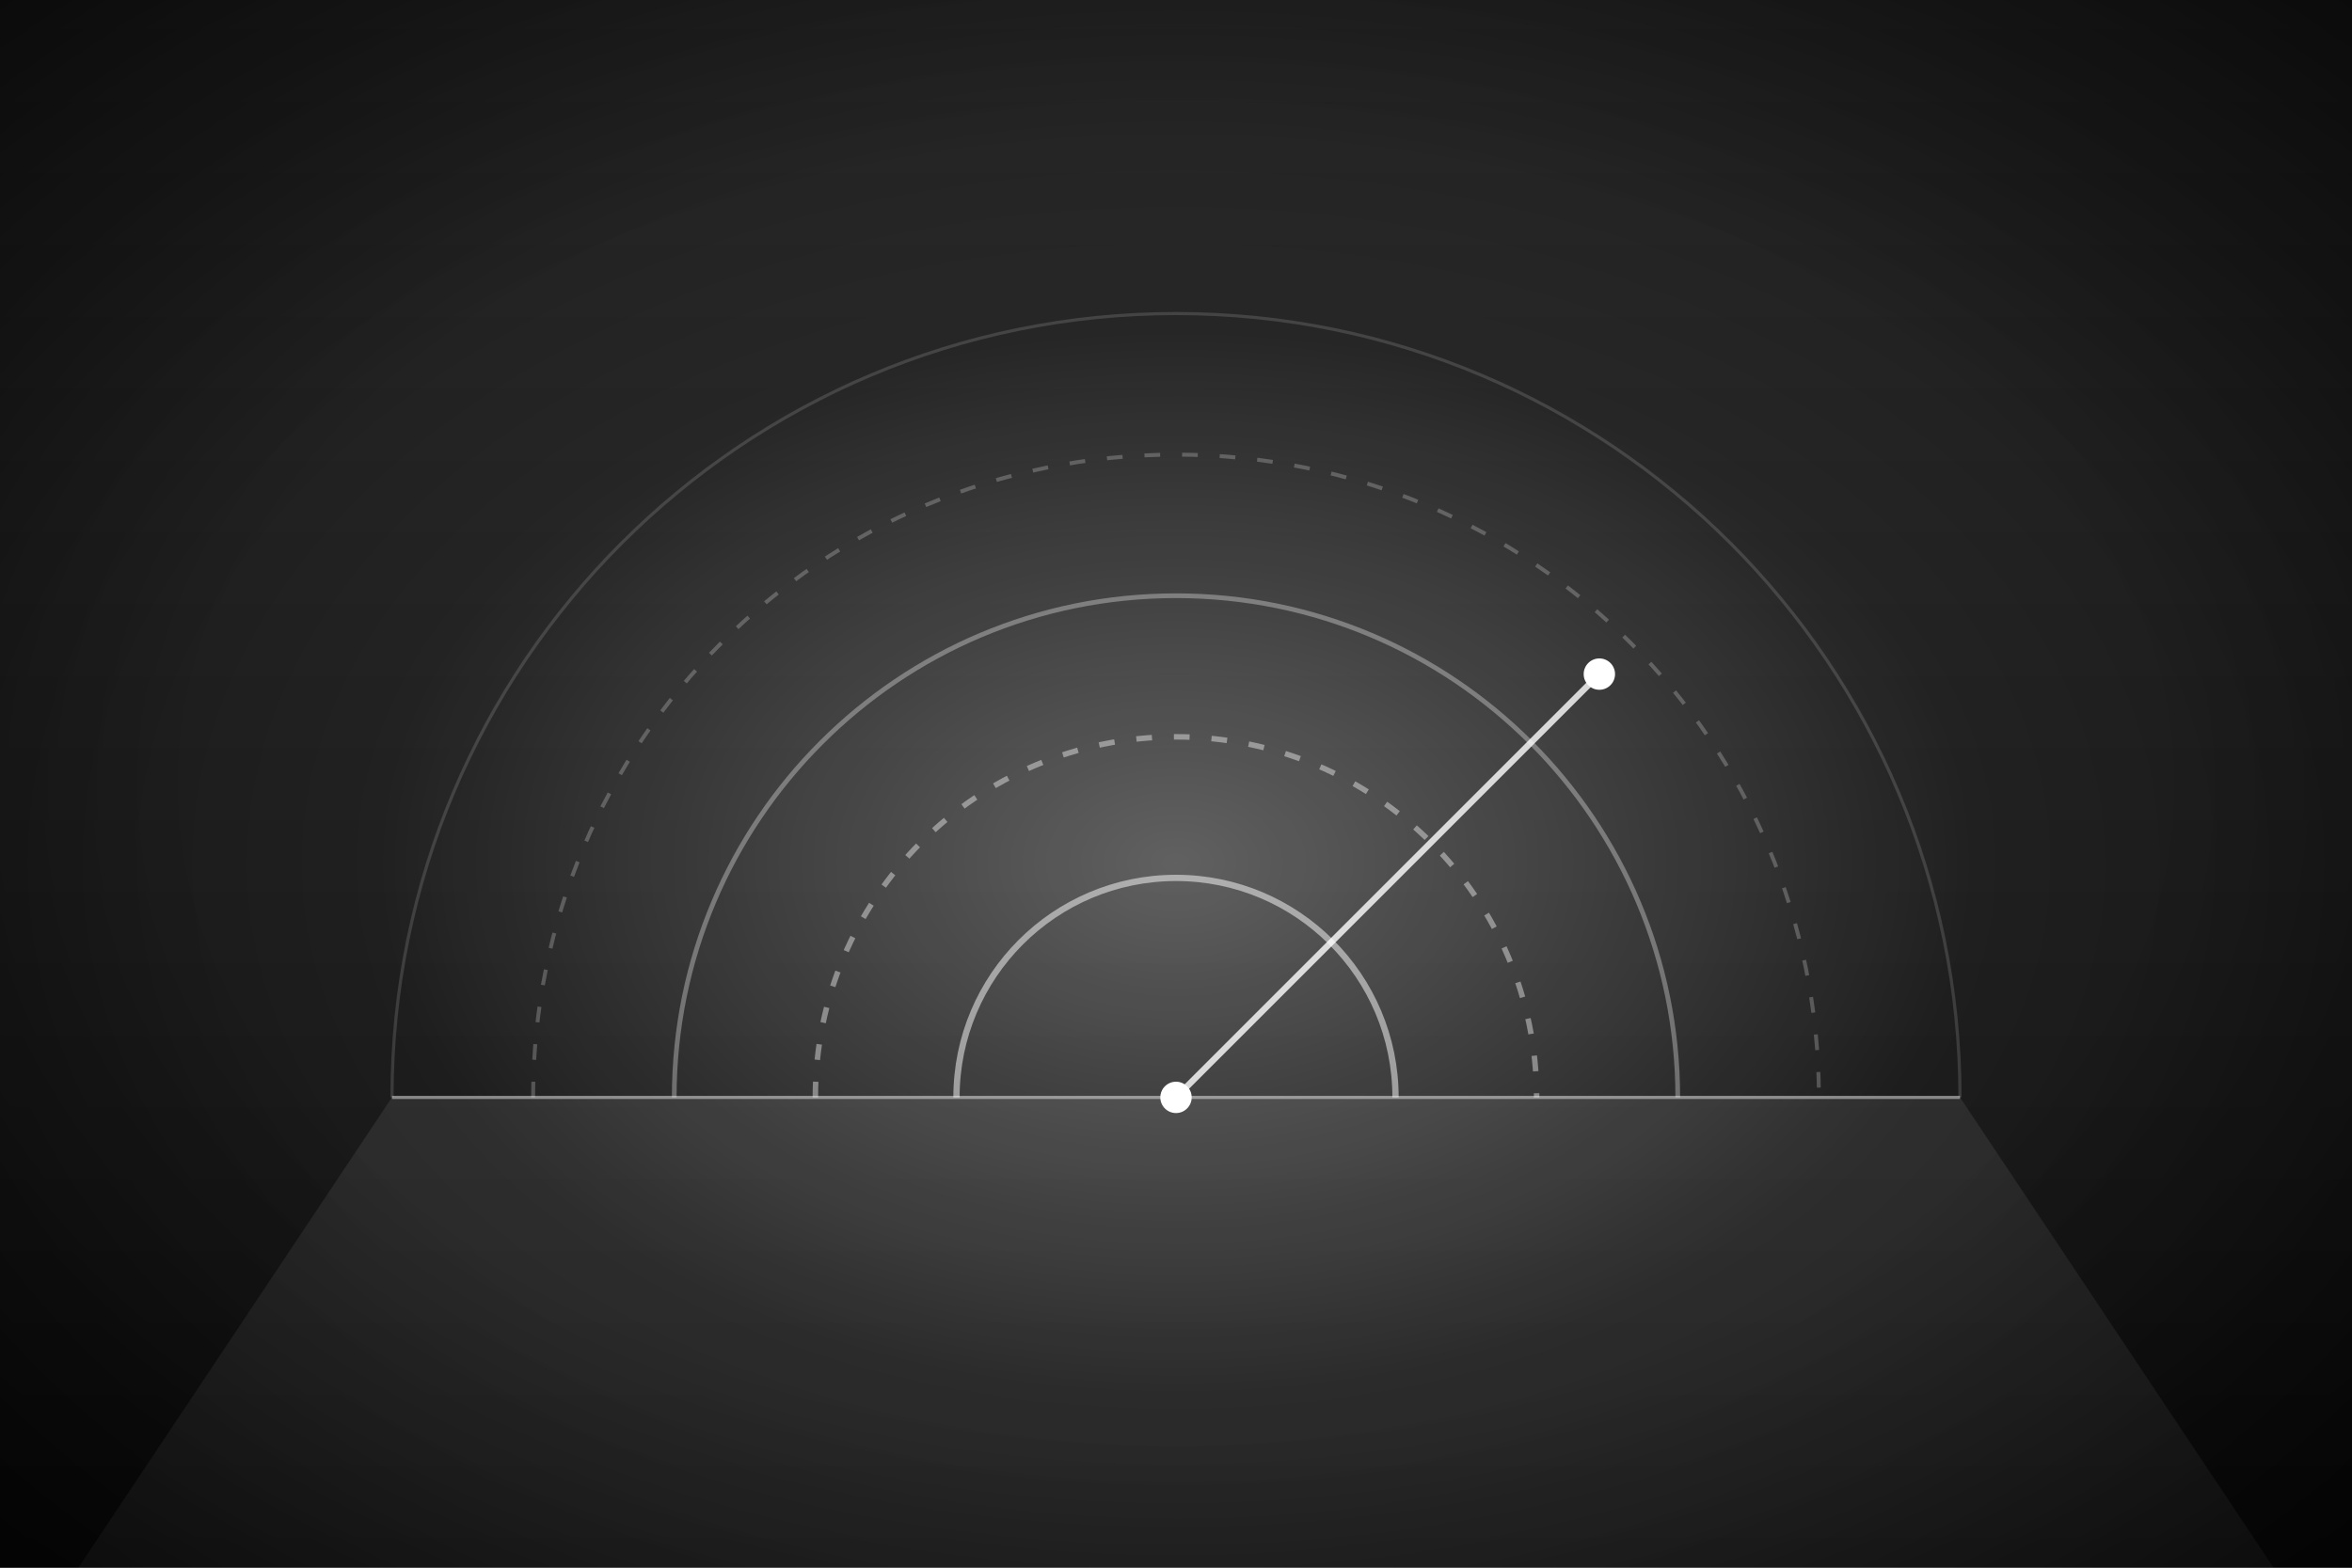
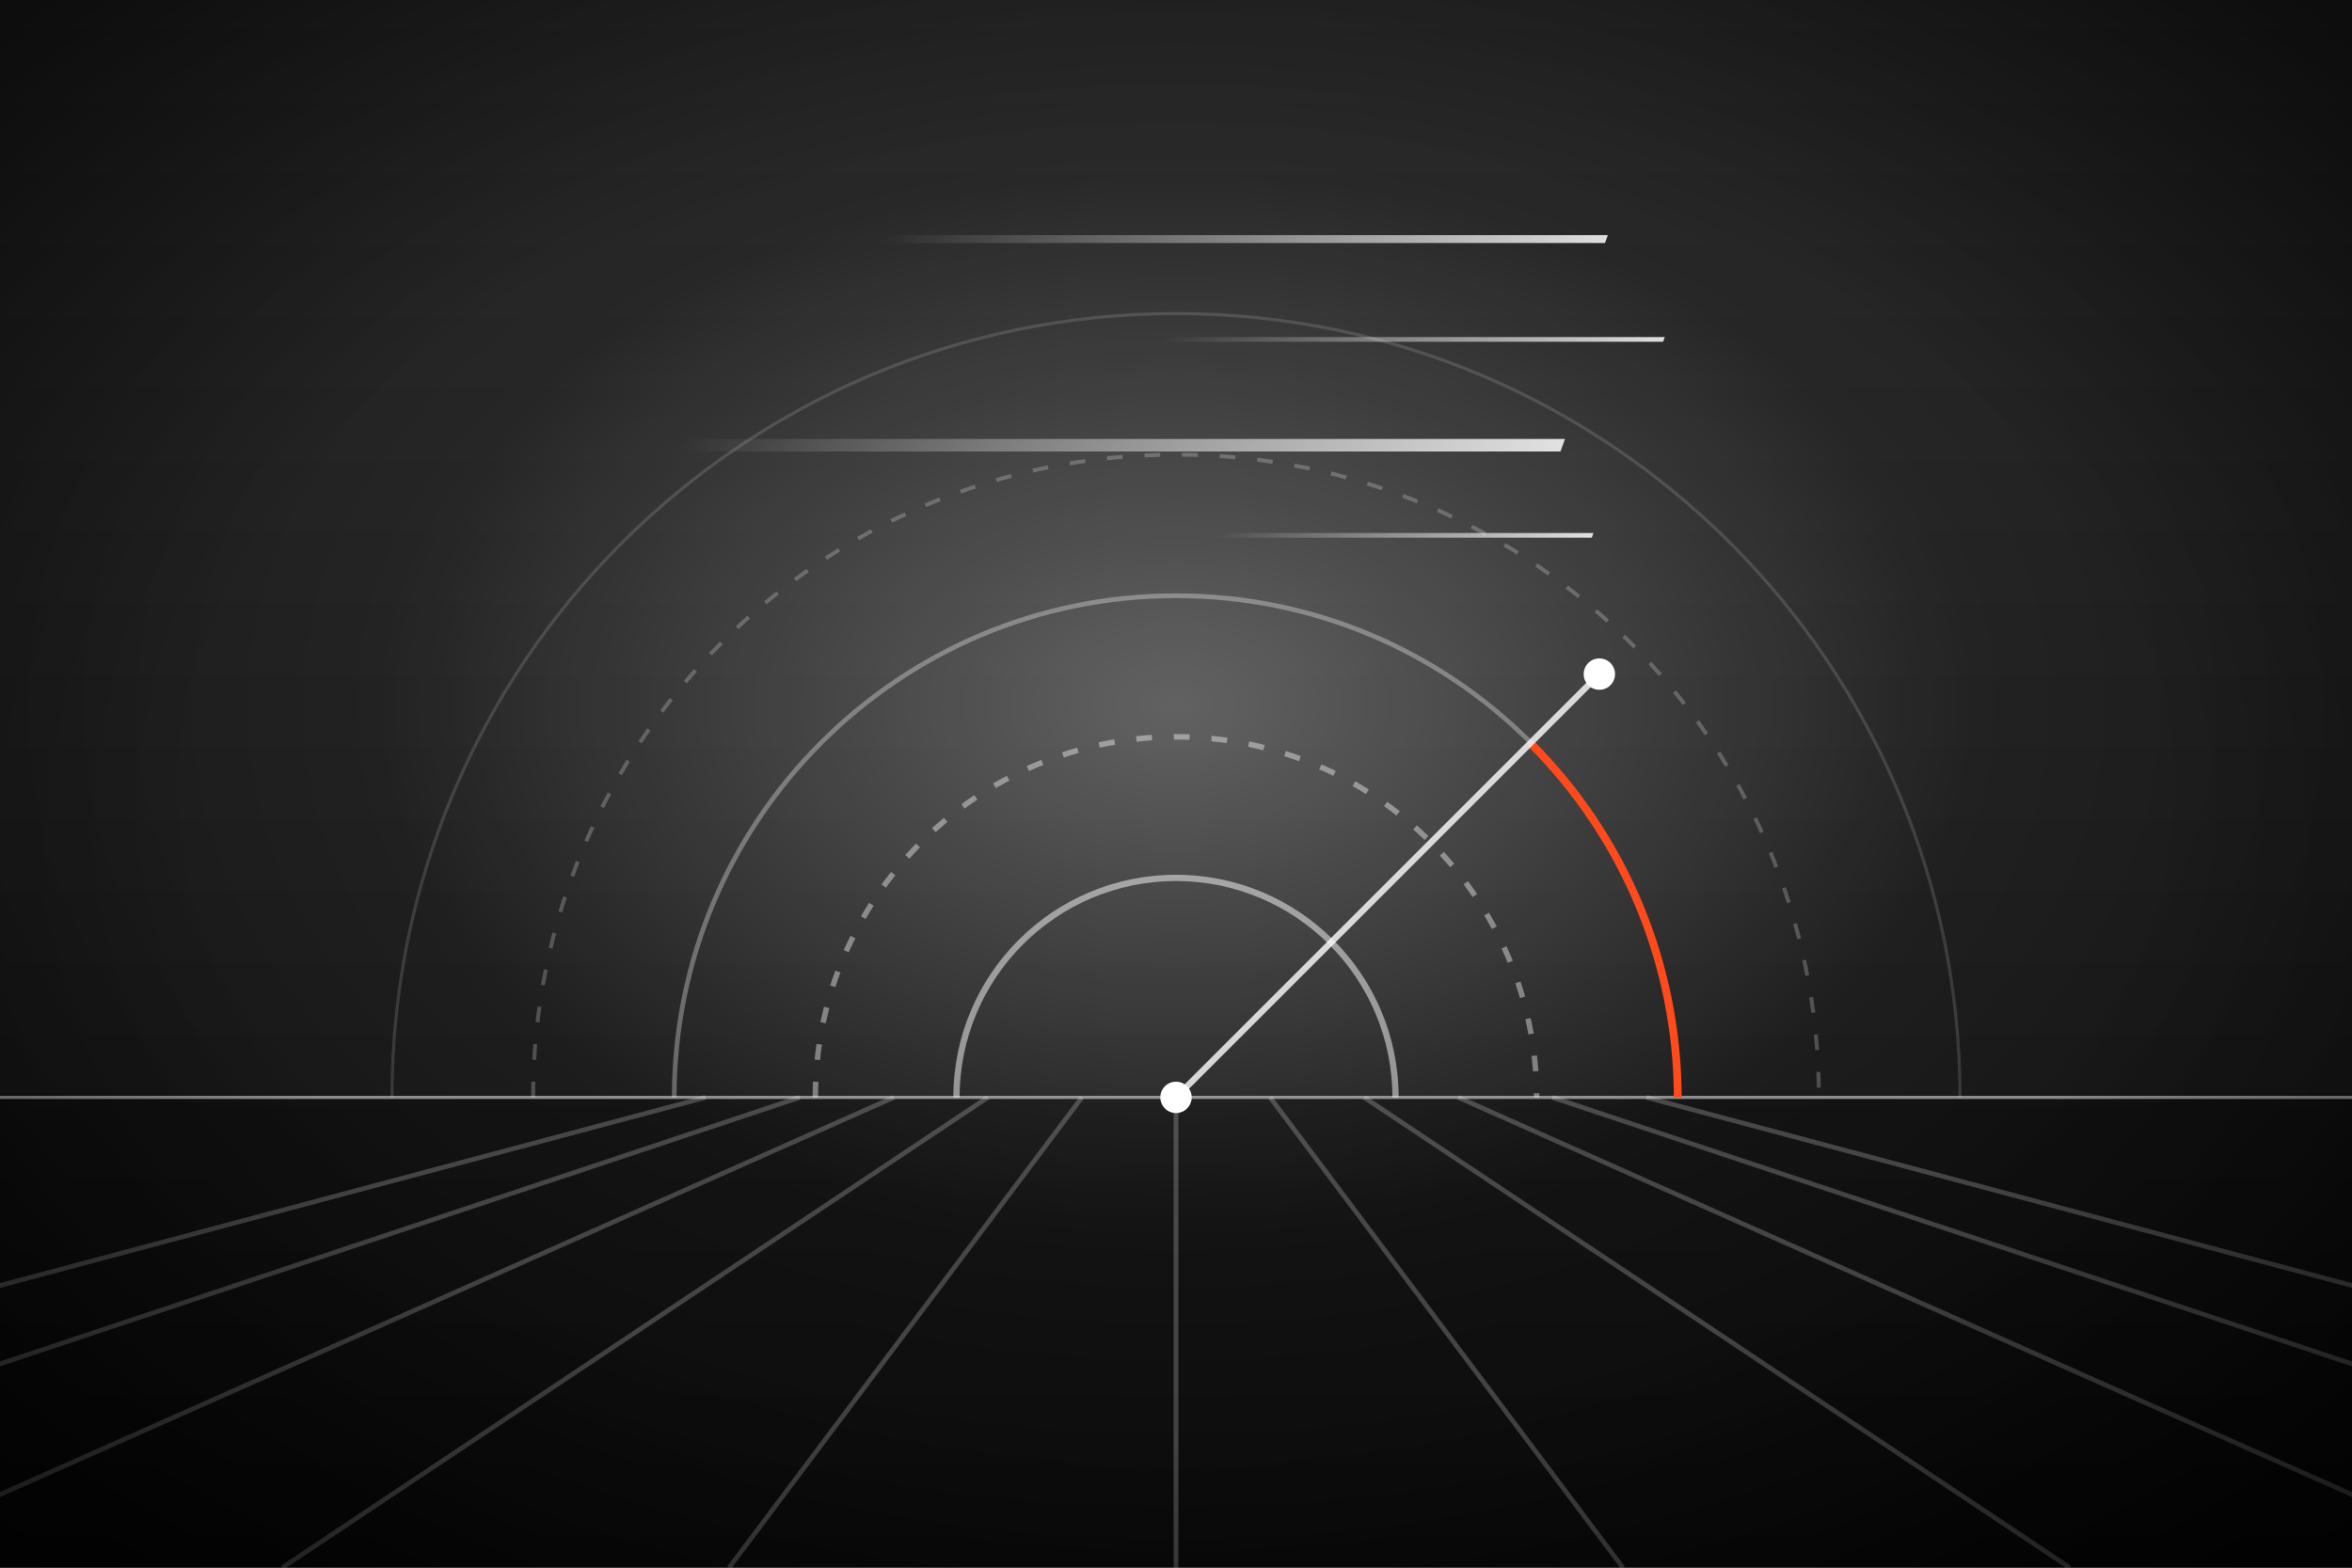
<svg xmlns="http://www.w3.org/2000/svg" viewBox="0 0 1500 1000" width="1500" height="1000" preserveAspectRatio="xMidYMid slice">
  <defs>
    <linearGradient id="bg" x1="0" y1="0" x2="0" y2="1">
      <stop offset="0" stop-color="#1b1b1b" />
      <stop offset="1" stop-color="#050505" />
    </linearGradient>
-     <radialGradient id="spot" cx="0.5" cy="0.55" r="0.75">
+     <radialGradient id="spot" cx="0.5" cy="0.45" r="0.75">
      <stop offset="0" stop-color="#fff" stop-opacity=".34" />
      <stop offset=".45" stop-color="#fff" stop-opacity=".07" />
      <stop offset="1" stop-color="#fff" stop-opacity="0" />
    </radialGradient>
    <radialGradient id="vig" cx=".5" cy=".5" r=".75">
      <stop offset=".55" stop-color="#000" stop-opacity="0" />
      <stop offset="1" stop-color="#000" stop-opacity=".7" />
    </radialGradient>
    <linearGradient id="metal" x1="0" y1="0" x2="0" y2="1">
      <stop offset="0" stop-color="#f2f2f2" />
      <stop offset=".5" stop-color="#8a8a8a" />
      <stop offset="1" stop-color="#2a2a2a" />
    </linearGradient>
    <linearGradient id="fade" x1="0" y1="0" x2="1" y2="0">
      <stop offset="0" stop-color="#fff" stop-opacity="0" />
      <stop offset="1" stop-color="#fff" stop-opacity=".85" />
    </linearGradient>
+     <linearGradient id="fadeA" x1="0" y1="0" x2="1" y2="0">
+       <stop offset="0" stop-color="#ff4a1c" stop-opacity="0" />
+       <stop offset="1" stop-color="#ff4a1c" stop-opacity=".95" />
+     </linearGradient>
  </defs>
  <rect width="1500" height="1000" fill="url(#bg)" />
  <rect width="1500" height="1000" fill="url(#spot)" />
-   <polygon points="250,700 1250,700 1450,1000 50,1000" fill="#fff" fill-opacity=".08" />
-   <line x1="250" y1="700" x2="1250" y2="700" stroke="#fff" stroke-opacity=".45" stroke-width="2" />
-   <path d="M 610 700 A 140 140 0 0 1 890 700" fill="none" stroke="#fff" stroke-opacity="0.50" stroke-width="4.0" stroke-dasharray="none" />
+   <rect y="700" width="1500" height="300" fill="#000" fill-opacity="0.3" />
+   <line x1="450" y1="700" x2="-675" y2="1000" stroke="#fff" stroke-opacity="0.22" stroke-width="3" />
+   <line x1="510" y1="700" x2="-390" y2="1000" stroke="#fff" stroke-opacity="0.22" stroke-width="3" />
+   <line x1="570" y1="700" x2="-105" y2="1000" stroke="#fff" stroke-opacity="0.22" stroke-width="3" />
+   <line x1="630" y1="700" x2="180" y2="1000" stroke="#fff" stroke-opacity="0.22" stroke-width="3" />
+   <line x1="690" y1="700" x2="465" y2="1000" stroke="#fff" stroke-opacity="0.22" stroke-width="3" />
+   <line x1="750" y1="700" x2="750" y2="1000" stroke="#fff" stroke-opacity="0.22" stroke-width="3" />
+   <line x1="810" y1="700" x2="1035" y2="1000" stroke="#fff" stroke-opacity="0.22" stroke-width="3" />
+   <line x1="870" y1="700" x2="1320" y2="1000" stroke="#fff" stroke-opacity="0.22" stroke-width="3" />
+   <line x1="930" y1="700" x2="1605" y2="1000" stroke="#fff" stroke-opacity="0.22" stroke-width="3" />
+   <line x1="990" y1="700" x2="1890" y2="1000" stroke="#fff" stroke-opacity="0.22" stroke-width="3" />
+   <line x1="1050" y1="700" x2="2175" y2="1000" stroke="#fff" stroke-opacity="0.22" stroke-width="3" />
+   <line x1="0" y1="700" x2="1500" y2="700" stroke="#fff" stroke-opacity=".5" stroke-width="2" />
+   <rect x="620" y="150" width="460" height="5" fill="url(#fade)" transform="skewX(-20)" />
+   <rect x="820" y="215" width="320" height="3" fill="url(#fade)" transform="skewX(-20)" />
+   <rect x="540" y="280" width="560" height="8" fill="url(#fade)" transform="skewX(-20)" />
+   <rect x="900" y="340" width="240" height="3" fill="url(#fade)" transform="skewX(-20)" />
+   <path d="M 610 700 A 140 140 0 0 1 890 700" fill="none" stroke="#fff" stroke-opacity="0.5" stroke-width="4" stroke-dasharray="none" />
  <path d="M 520 700 A 230 230 0 0 1 980 700" fill="none" stroke="#fff" stroke-opacity="0.41" stroke-width="3.5" stroke-dasharray="10 14" />
-   <path d="M 430 700 A 320 320 0 0 1 1070 700" fill="none" stroke="#fff" stroke-opacity="0.32" stroke-width="3.0" stroke-dasharray="none" />
+   <path d="M 430 700 A 320 320 0 0 1 1070 700" fill="none" stroke="#fff" stroke-opacity="0.32" stroke-width="3" stroke-dasharray="none" />
  <path d="M 340 700 A 410 410 0 0 1 1160 700" fill="none" stroke="#fff" stroke-opacity="0.23" stroke-width="2.5" stroke-dasharray="10 14" />
-   <path d="M 250 700 A 500 500 0 0 1 1250 700" fill="none" stroke="#fff" stroke-opacity="0.14" stroke-width="2.0" stroke-dasharray="none" />
+   <path d="M 250 700 A 500 500 0 0 1 1250 700" fill="none" stroke="#fff" stroke-opacity="0.14" stroke-width="2" stroke-dasharray="none" />
+   <path d="M 1070 700 A 320 320 0 0 0 976 474" fill="none" stroke="#ff4a1c" stroke-width="5" />
  <line x1="750" y1="700" x2="1020" y2="430" stroke="#fff" stroke-width="4" stroke-opacity=".8" />
  <circle cx="750" cy="700" r="10" fill="#fff" />
  <circle cx="1020" cy="430" r="10" fill="#fff" />
  <rect width="1500" height="1000" fill="url(#vig)" />
</svg>
